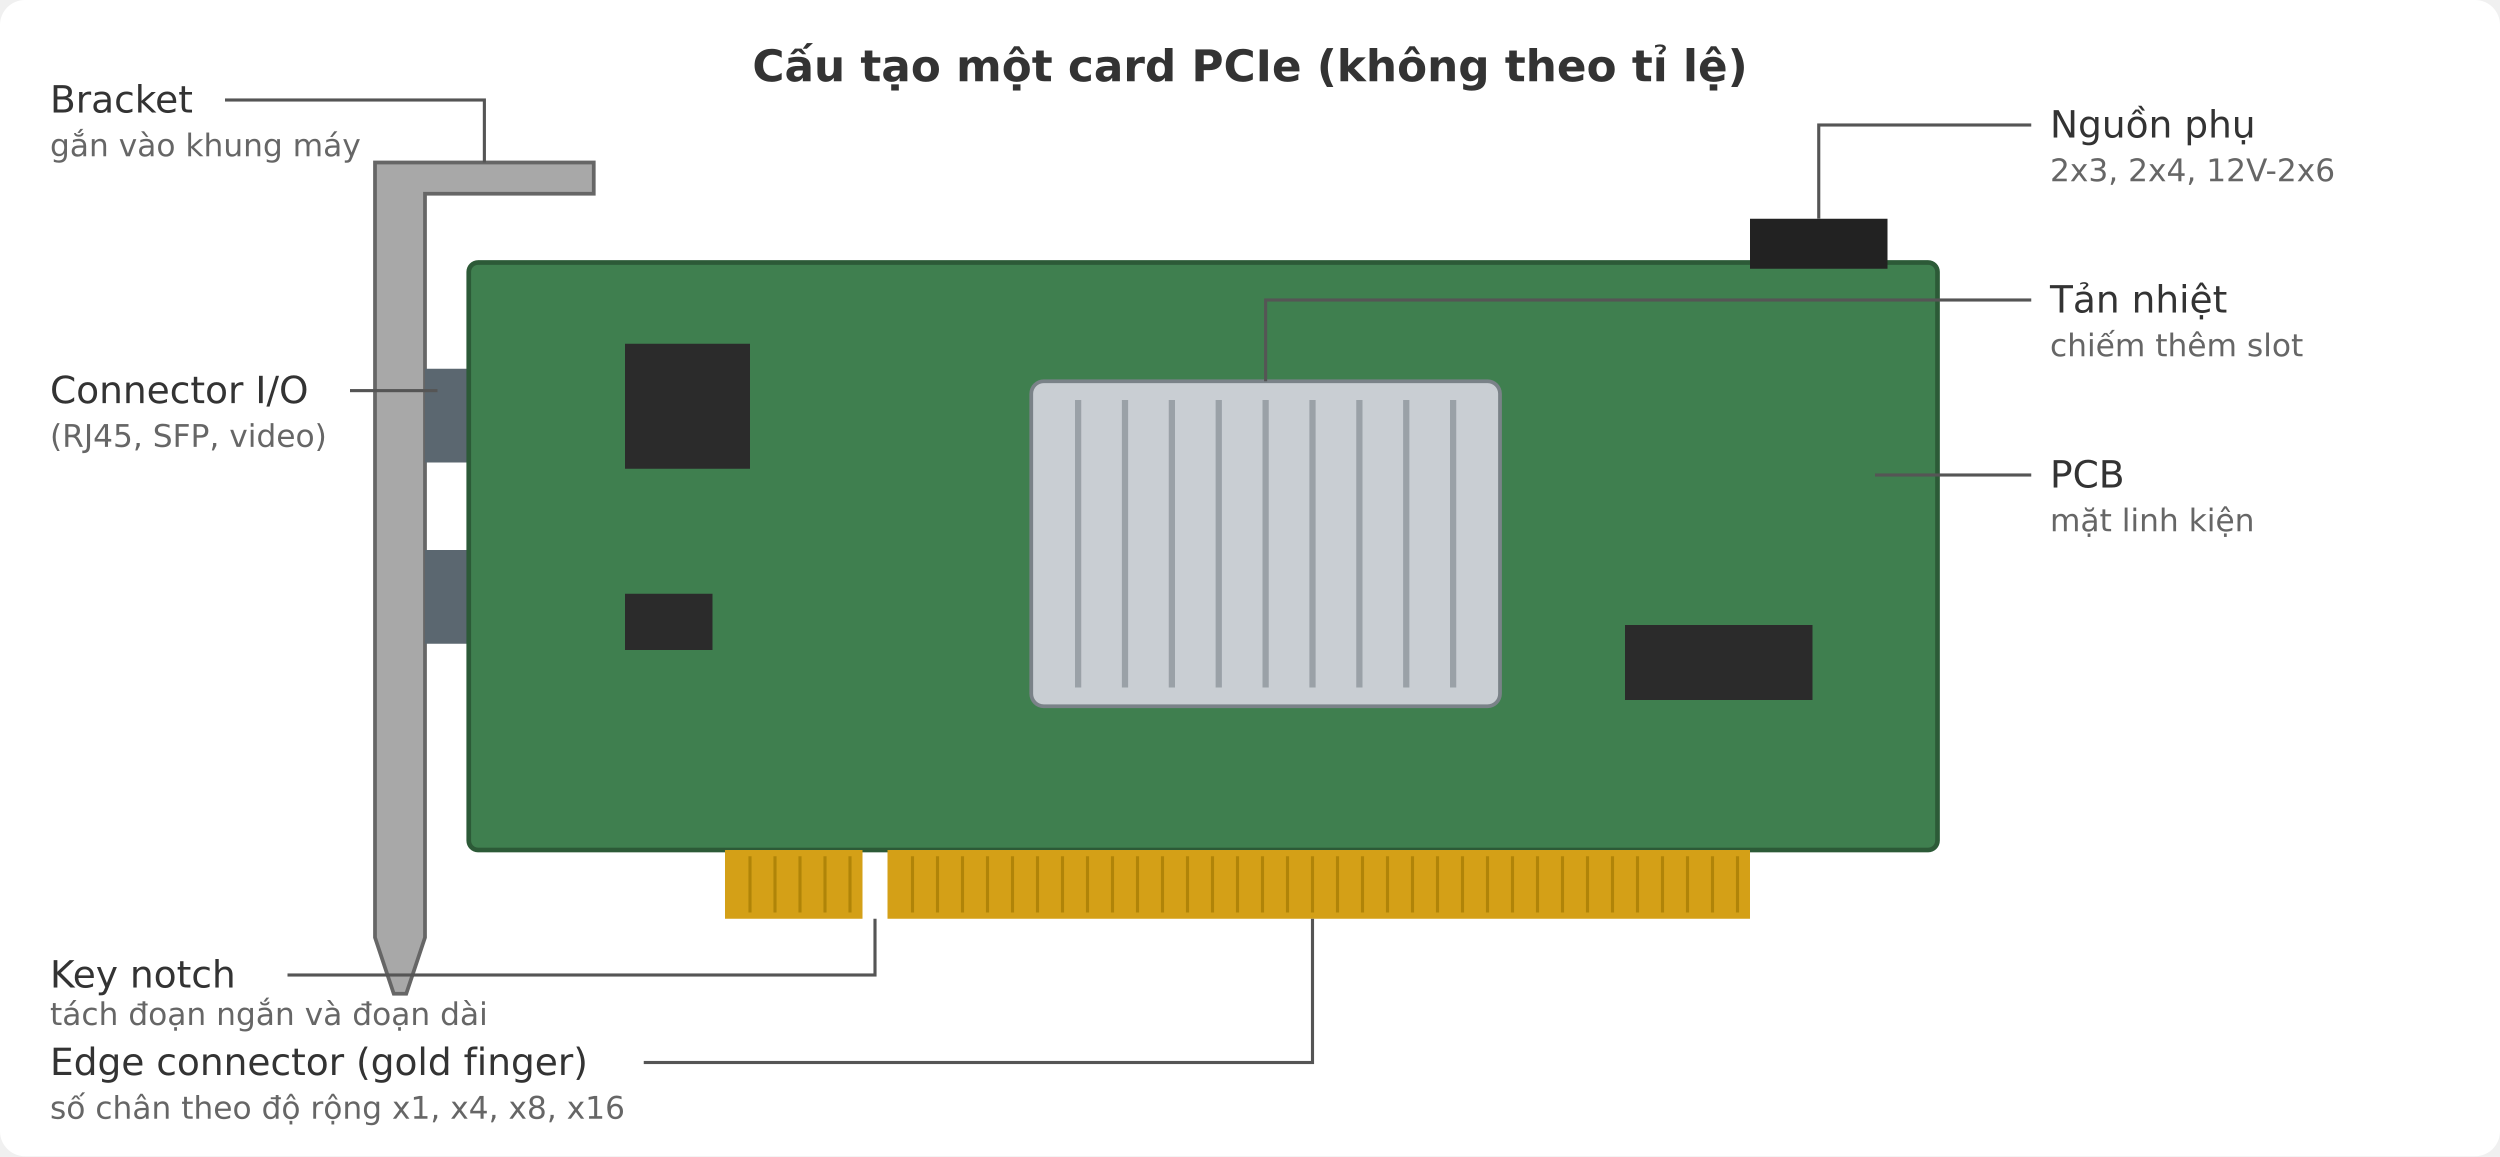
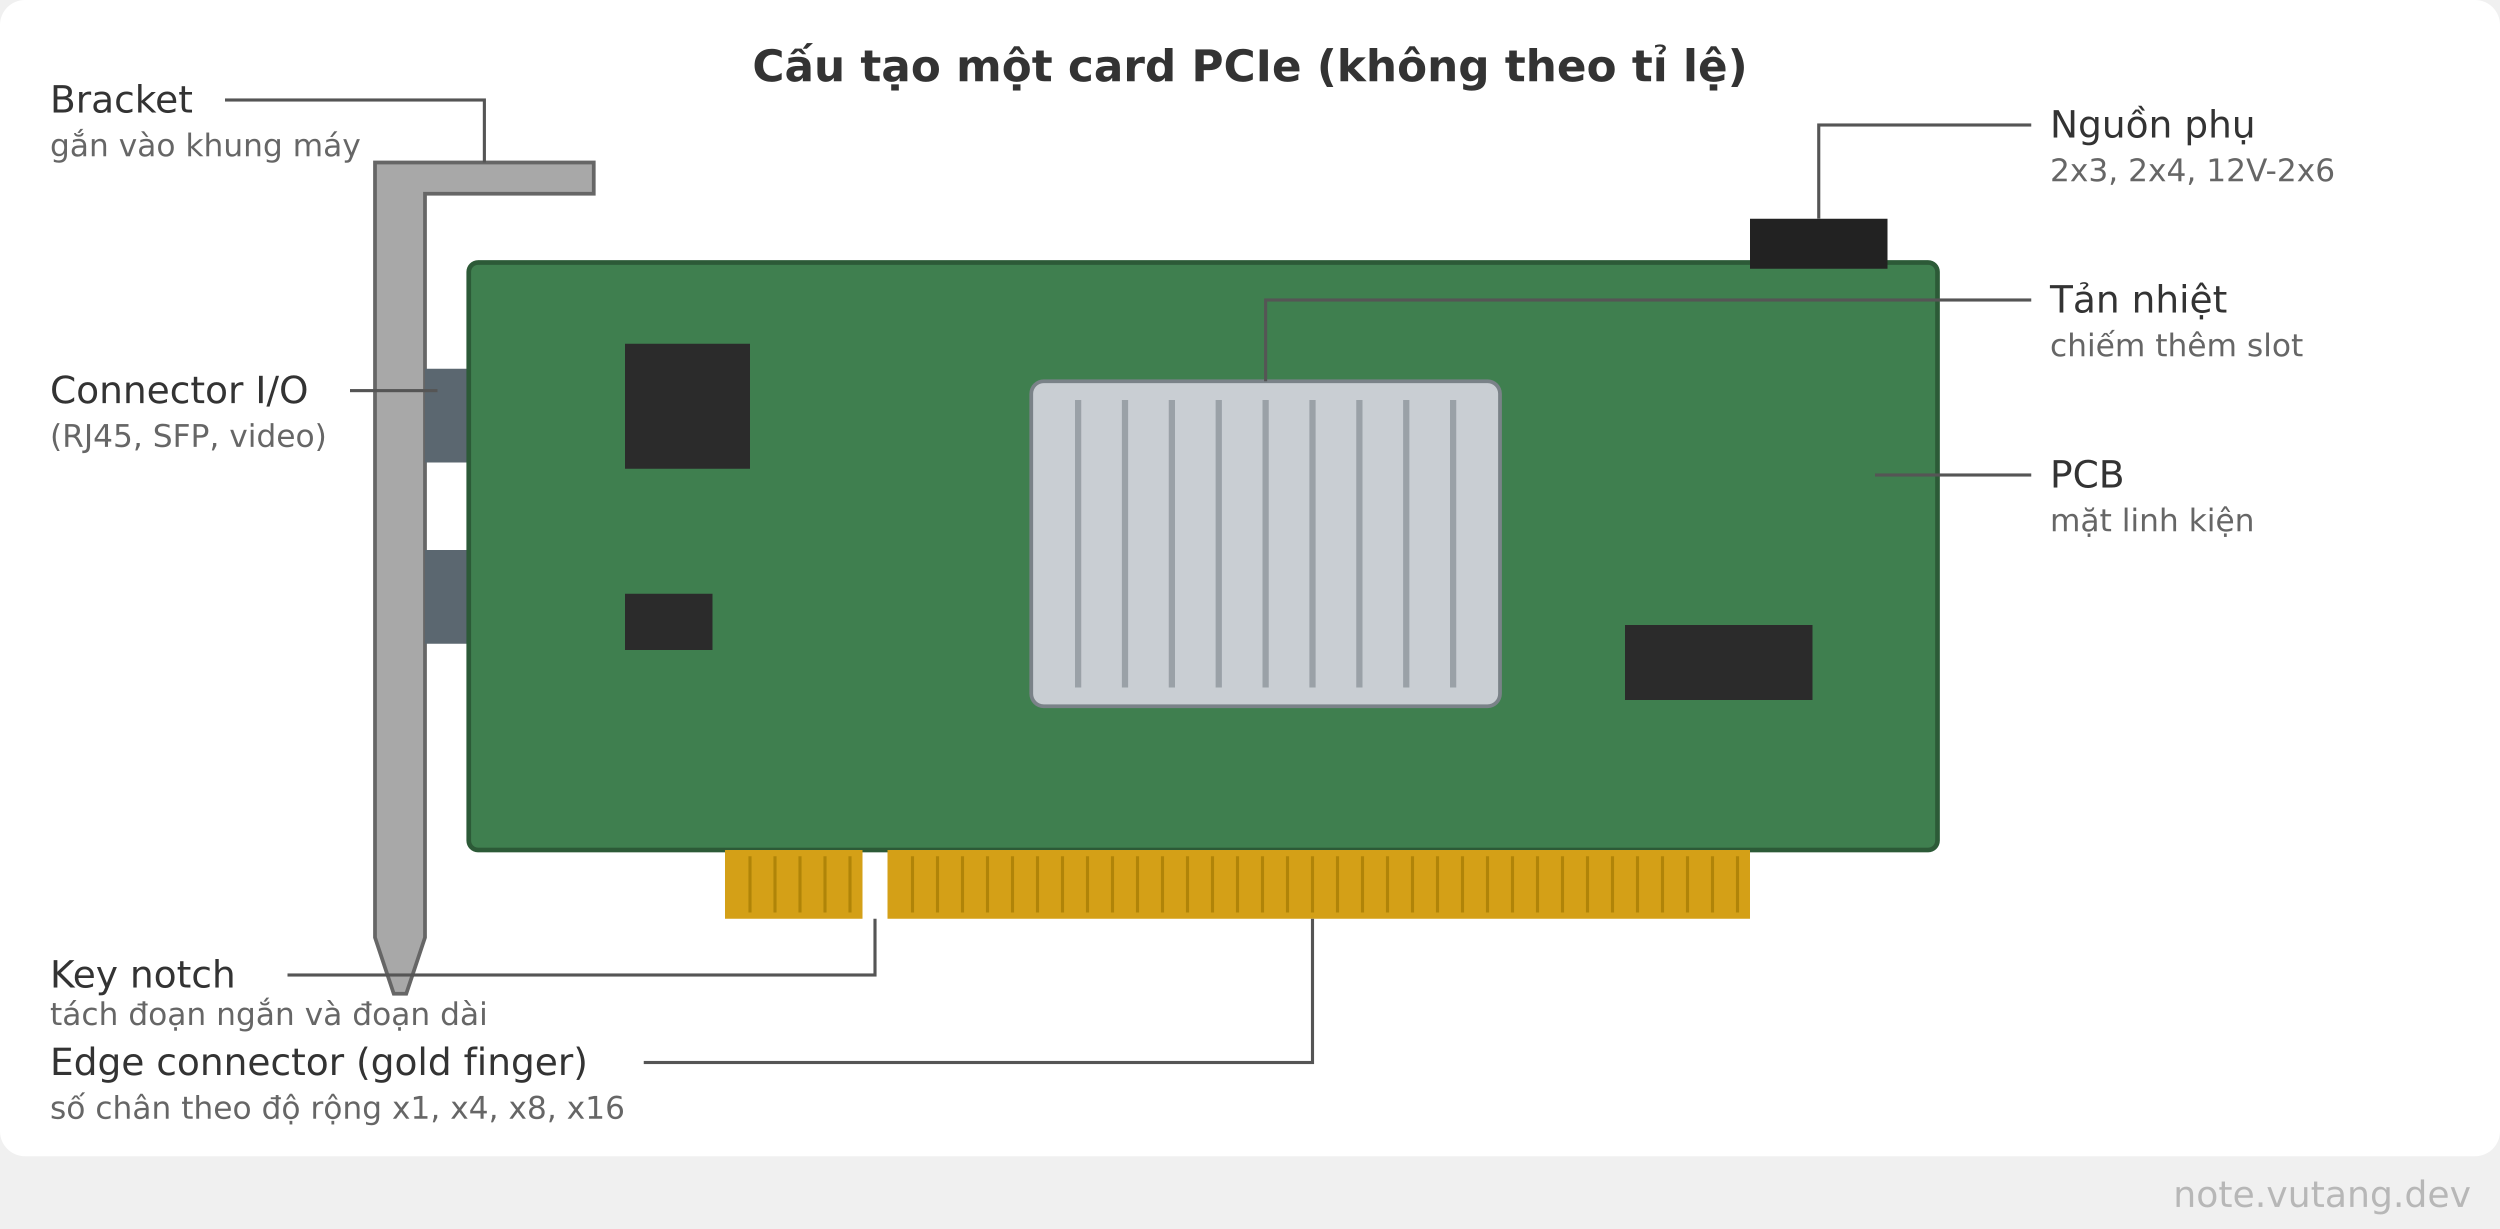
- <svg xmlns="http://www.w3.org/2000/svg" role="img" viewBox="0 0 800 370" font-family="DejaVu Sans, sans-serif">
+ <svg xmlns="http://www.w3.org/2000/svg" role="img" viewBox="0 0 800 393.16" font-family="DejaVu Sans, sans-serif">
  <rect x="0" y="0" width="800" height="370" rx="8" fill="#ffffff" />
  <text x="400" y="26" font-size="14" font-weight="700" fill="#333333" text-anchor="middle">Cấu tạo một card PCIe (không theo tỉ lệ)</text>
  <path d="M120,52 L190,52 L190,62 L136,62 L136,300 L130,318 L126,318 L120,300 Z" fill="#a8a8a8" stroke="#666666" stroke-width="1.2" />
  <rect x="136" y="118" width="34" height="30" fill="#5b6770" />
  <rect x="136" y="176" width="34" height="30" fill="#5b6770" />
  <rect x="150" y="84" width="470" height="188" rx="3" fill="#3f7f4f" stroke="#2c5a37" stroke-width="1.5" />
  <g fill="#d4a017">
    <rect x="232" y="272" width="44" height="22" />
    <rect x="284" y="272" width="276" height="22" />
  </g>
  <g stroke="#b08408" stroke-width="1">
    <line x1="240" y1="274" x2="240" y2="292" />
    <line x1="248" y1="274" x2="248" y2="292" />
    <line x1="256" y1="274" x2="256" y2="292" />
    <line x1="264" y1="274" x2="264" y2="292" />
    <line x1="272" y1="274" x2="272" y2="292" />
    <line x1="292" y1="274" x2="292" y2="292" />
    <line x1="300" y1="274" x2="300" y2="292" />
    <line x1="308" y1="274" x2="308" y2="292" />
    <line x1="316" y1="274" x2="316" y2="292" />
    <line x1="324" y1="274" x2="324" y2="292" />
    <line x1="332" y1="274" x2="332" y2="292" />
    <line x1="340" y1="274" x2="340" y2="292" />
    <line x1="348" y1="274" x2="348" y2="292" />
    <line x1="356" y1="274" x2="356" y2="292" />
    <line x1="364" y1="274" x2="364" y2="292" />
    <line x1="372" y1="274" x2="372" y2="292" />
    <line x1="380" y1="274" x2="380" y2="292" />
    <line x1="388" y1="274" x2="388" y2="292" />
    <line x1="396" y1="274" x2="396" y2="292" />
    <line x1="404" y1="274" x2="404" y2="292" />
    <line x1="412" y1="274" x2="412" y2="292" />
    <line x1="420" y1="274" x2="420" y2="292" />
    <line x1="428" y1="274" x2="428" y2="292" />
    <line x1="436" y1="274" x2="436" y2="292" />
    <line x1="444" y1="274" x2="444" y2="292" />
    <line x1="452" y1="274" x2="452" y2="292" />
    <line x1="460" y1="274" x2="460" y2="292" />
    <line x1="468" y1="274" x2="468" y2="292" />
    <line x1="476" y1="274" x2="476" y2="292" />
    <line x1="484" y1="274" x2="484" y2="292" />
    <line x1="492" y1="274" x2="492" y2="292" />
    <line x1="500" y1="274" x2="500" y2="292" />
    <line x1="508" y1="274" x2="508" y2="292" />
    <line x1="516" y1="274" x2="516" y2="292" />
    <line x1="524" y1="274" x2="524" y2="292" />
    <line x1="532" y1="274" x2="532" y2="292" />
    <line x1="540" y1="274" x2="540" y2="292" />
    <line x1="548" y1="274" x2="548" y2="292" />
    <line x1="556" y1="274" x2="556" y2="292" />
  </g>
  <rect x="330" y="122" width="150" height="104" rx="4" fill="#c9ced3" stroke="#7a8288" stroke-width="1.2" />
  <g stroke="#9aa1a7" stroke-width="2">
    <line x1="345" y1="128" x2="345" y2="220" />
    <line x1="360" y1="128" x2="360" y2="220" />
    <line x1="375" y1="128" x2="375" y2="220" />
    <line x1="390" y1="128" x2="390" y2="220" />
    <line x1="405" y1="128" x2="405" y2="220" />
    <line x1="420" y1="128" x2="420" y2="220" />
    <line x1="435" y1="128" x2="435" y2="220" />
    <line x1="450" y1="128" x2="450" y2="220" />
    <line x1="465" y1="128" x2="465" y2="220" />
  </g>
  <g fill="#2b2b2b">
    <rect x="200" y="110" width="40" height="40" />
    <rect x="200" y="190" width="28" height="18" />
    <rect x="520" y="200" width="60" height="24" />
  </g>
  <rect x="560" y="70" width="44" height="16" fill="#222222" />
  <g stroke="#555555" stroke-width="1" fill="none">
    <path d="M155,52 L155,32 L72,32" />
    <path d="M140,125 L112,125" />
    <path d="M582,70 L582,40 L650,40" />
    <path d="M405,122 L405,96 L650,96" />
    <path d="M600,152 L650,152" />
    <path d="M280,294 L280,312 L92,312" />
    <path d="M420,294 L420,340 L206,340" />
  </g>
  <g font-size="12" fill="#333333">
    <text x="16" y="36">Bracket</text>
    <text x="16" y="50" font-size="10" fill="#666666">gắn vào khung máy</text>
    <text x="16" y="129">Connector I/O</text>
    <text x="16" y="143" font-size="10" fill="#666666">(RJ45, SFP, video)</text>
    <text x="656" y="44">Nguồn phụ</text>
    <text x="656" y="58" font-size="10" fill="#666666">2x3, 2x4, 12V-2x6</text>
    <text x="656" y="100">Tản nhiệt</text>
    <text x="656" y="114" font-size="10" fill="#666666">chiếm thêm slot</text>
    <text x="656" y="156">PCB</text>
    <text x="656" y="170" font-size="10" fill="#666666">mặt linh kiện</text>
    <text x="16" y="316">Key notch</text>
    <text x="16" y="328" font-size="10" fill="#666666">tách đoạn ngắn và đoạn dài</text>
    <text x="16" y="344">Edge connector (gold finger)</text>
    <text x="16" y="358" font-size="10" fill="#666666">số chân theo độ rộng x1, x4, x8, x16</text>
  </g>
+   <text id="wm" x="790.74" y="386.21" text-anchor="end" font-size="11.58" font-family="DejaVu Sans, sans-serif" style="fill:#888;fill-opacity:0.55">note.vutang.dev</text>
</svg>
